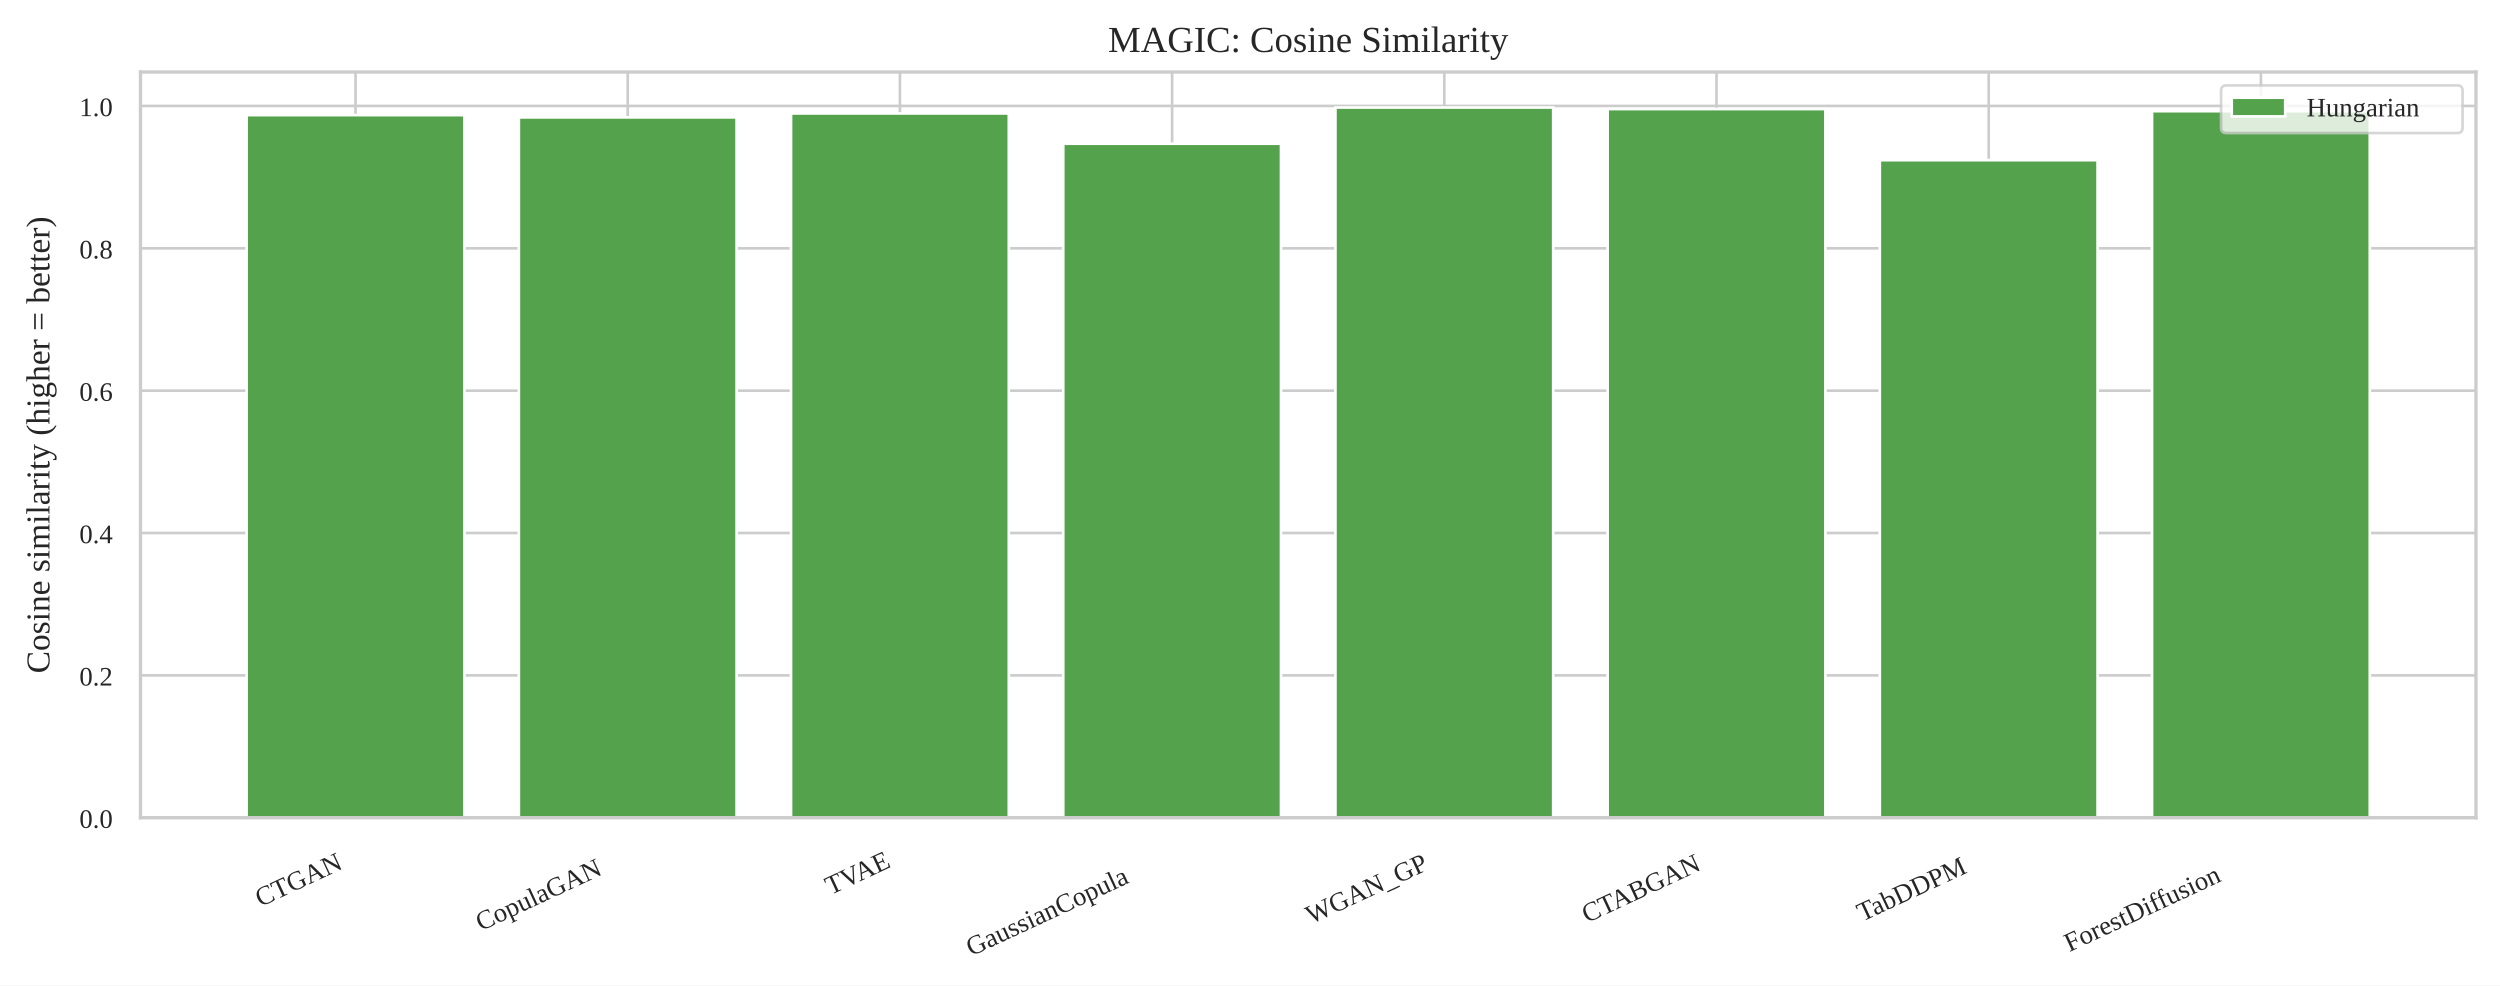
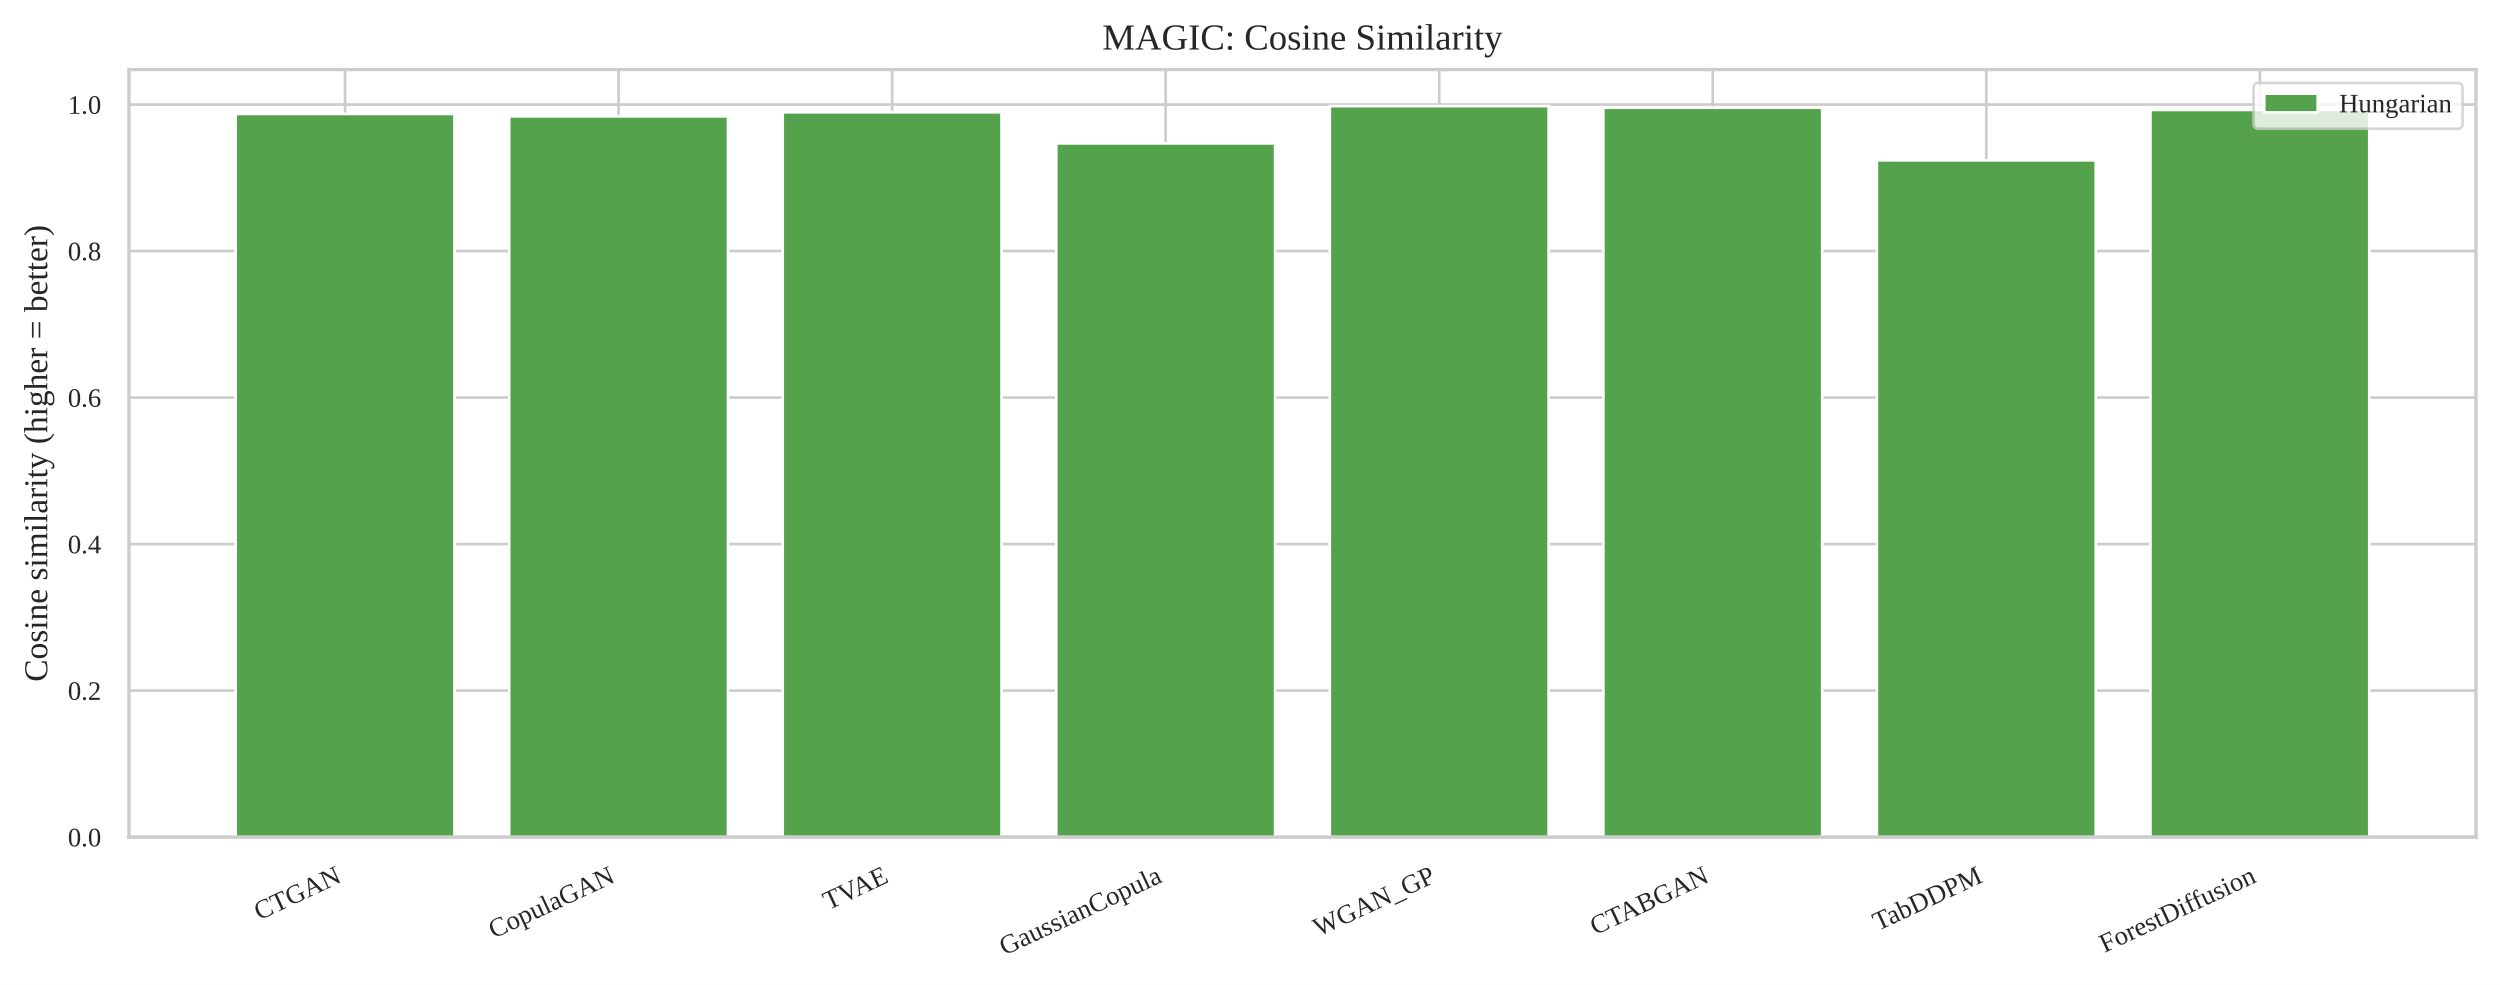
- <svg xmlns="http://www.w3.org/2000/svg" width="748.16pt" height="294.938pt" viewBox="0 0 748.16 294.938" version="1.1">
+ <svg xmlns="http://www.w3.org/2000/svg" width="748.307pt" height="294.801pt" viewBox="0 0 748.307 294.801" version="1.1">
  <defs>
    <style type="text/css">*{stroke-linejoin: round; stroke-linecap: butt}</style>
  </defs>
  <g id="figure_1">
    <g id="patch_1">
-       <path d="M 0 294.938  L 748.16 294.938  L 748.16 0  L 0 0  z " style="fill: #ffffff" />
+       <path d="M 0 294.801  L 748.307 294.801  L 748.307 0  L 0 0  z " style="fill: #ffffff" />
    </g>
    <g id="axes_1">
      <g id="patch_2">
-         <path d="M 42.043 244.721  L 740.96 244.721  L 740.96 21.558  L 42.043 21.558  z " style="fill: #ffffff" />
+         <path d="M 38.597 250.564  L 741.107 250.564  L 741.107 20.833  L 38.597 20.833  z " style="fill: #ffffff" />
      </g>
      <g id="matplotlib.axis_1">
        <g id="xtick_1">
          <g id="line2d_1">
-             <path d="M 106.395 244.721  L 106.395 21.558  " clip-path="url(#p81566ec9c5)" style="fill: none; stroke: #cccccc; stroke-width: 0.8; stroke-linecap: round" />
+             <path d="M 103.28 250.564  L 103.28 20.833  " clip-path="url(#pbed89c40a7)" style="fill: none; stroke: #cccccc; stroke-width: 0.8; stroke-linecap: round" />
          </g>
          <g id="text_1">
-             <text style="font-size: 8px; font-family: 'Times New Roman', 'Times', 'Nimbus Roman', 'Liberation Serif', 'DejaVu Serif', serif; fill: #262626" transform="translate(77.93539 271.4731) rotate(-25)">CTGAN</text>
+             <text style="font-size: 8px; font-family: 'Times New Roman', 'Times', 'Nimbus Roman', 'Liberation Serif', 'TeX Gyre Termes', 'DejaVu Serif', serif; fill: #262626" transform="translate(77.58682 275.5403) rotate(-25)">CTGAN</text>
          </g>
        </g>
        <g id="xtick_2">
          <g id="line2d_2">
-             <path d="M 187.854 244.721  L 187.854 21.558  " clip-path="url(#p81566ec9c5)" style="fill: none; stroke: #cccccc; stroke-width: 0.8; stroke-linecap: round" />
+             <path d="M 185.158 250.564  L 185.158 20.833  " clip-path="url(#pbed89c40a7)" style="fill: none; stroke: #cccccc; stroke-width: 0.8; stroke-linecap: round" />
          </g>
          <g id="text_2">
-             <text style="font-size: 8px; font-family: 'Times New Roman', 'Times', 'Nimbus Roman', 'Liberation Serif', 'DejaVu Serif', serif; fill: #262626" transform="translate(143.9123 278.6924) rotate(-25)">CopulaGAN</text>
+             <text style="font-size: 8px; font-family: 'Times New Roman', 'Times', 'Nimbus Roman', 'Liberation Serif', 'TeX Gyre Termes', 'DejaVu Serif', serif; fill: #262626" transform="translate(147.7844 280.9868) rotate(-25)">CopulaGAN</text>
          </g>
        </g>
        <g id="xtick_3">
          <g id="line2d_3">
-             <path d="M 269.313 244.721  L 269.313 21.558  " clip-path="url(#p81566ec9c5)" style="fill: none; stroke: #cccccc; stroke-width: 0.8; stroke-linecap: round" />
+             <path d="M 267.035 250.564  L 267.035 20.833  " clip-path="url(#pbed89c40a7)" style="fill: none; stroke: #cccccc; stroke-width: 0.8; stroke-linecap: round" />
          </g>
          <g id="text_3">
-             <text style="font-size: 8px; font-family: 'Times New Roman', 'Times', 'Nimbus Roman', 'Liberation Serif', 'DejaVu Serif', serif; fill: #262626" transform="translate(248.4979 267.9083) rotate(-25)">TVAE</text>
+             <text style="font-size: 8px; font-family: 'Times New Roman', 'Times', 'Nimbus Roman', 'Liberation Serif', 'TeX Gyre Termes', 'DejaVu Serif', serif; fill: #262626" transform="translate(247.9195 272.4731) rotate(-25)">TVAE</text>
          </g>
        </g>
        <g id="xtick_4">
          <g id="line2d_4">
-             <path d="M 350.772 244.721  L 350.772 21.558  " clip-path="url(#p81566ec9c5)" style="fill: none; stroke: #cccccc; stroke-width: 0.8; stroke-linecap: round" />
+             <path d="M 348.913 250.564  L 348.913 20.833  " clip-path="url(#pbed89c40a7)" style="fill: none; stroke: #cccccc; stroke-width: 0.8; stroke-linecap: round" />
          </g>
          <g id="text_4">
-             <text style="font-size: 8px; font-family: 'Times New Roman', 'Times', 'Nimbus Roman', 'Liberation Serif', 'DejaVu Serif', serif; fill: #262626" transform="translate(290.6649 286.2304) rotate(-25)">GaussianCopula</text>
+             <text style="font-size: 8px; font-family: 'Times New Roman', 'Times', 'Nimbus Roman', 'Liberation Serif', 'TeX Gyre Termes', 'DejaVu Serif', serif; fill: #262626" transform="translate(300.6661 286.0571) rotate(-25)">GaussianCopula</text>
          </g>
        </g>
        <g id="xtick_5">
          <g id="line2d_5">
-             <path d="M 432.231 244.721  L 432.231 21.558  " clip-path="url(#p81566ec9c5)" style="fill: none; stroke: #cccccc; stroke-width: 0.8; stroke-linecap: round" />
+             <path d="M 430.791 250.564  L 430.791 20.833  " clip-path="url(#pbed89c40a7)" style="fill: none; stroke: #cccccc; stroke-width: 0.8; stroke-linecap: round" />
          </g>
          <g id="text_5">
-             <text style="font-size: 8px; font-family: 'Times New Roman', 'Times', 'Nimbus Roman', 'Liberation Serif', 'DejaVu Serif', serif; fill: #262626" transform="translate(392.3129 276.6441) rotate(-25)">WGAN_GP</text>
+             <text style="font-size: 8px; font-family: 'Times New Roman', 'Times', 'Nimbus Roman', 'Liberation Serif', 'TeX Gyre Termes', 'DejaVu Serif', serif; fill: #262626" transform="translate(394.6248 280.4236) rotate(-25)">WGAN_GP</text>
          </g>
        </g>
        <g id="xtick_6">
          <g id="line2d_6">
-             <path d="M 513.69 244.721  L 513.69 21.558  " clip-path="url(#p81566ec9c5)" style="fill: none; stroke: #cccccc; stroke-width: 0.8; stroke-linecap: round" />
+             <path d="M 512.668 250.564  L 512.668 20.833  " clip-path="url(#pbed89c40a7)" style="fill: none; stroke: #cccccc; stroke-width: 0.8; stroke-linecap: round" />
          </g>
          <g id="text_6">
-             <text style="font-size: 8px; font-family: 'Times New Roman', 'Times', 'Nimbus Roman', 'Liberation Serif', 'DejaVu Serif', serif; fill: #262626" transform="translate(474.9285 276.2766) rotate(-25)">CTABGAN</text>
+             <text style="font-size: 8px; font-family: 'Times New Roman', 'Times', 'Nimbus Roman', 'Liberation Serif', 'TeX Gyre Termes', 'DejaVu Serif', serif; fill: #262626" transform="translate(477.4823 279.9667) rotate(-25)">CTABGAN</text>
          </g>
        </g>
        <g id="xtick_7">
          <g id="line2d_7">
-             <path d="M 595.149 244.721  L 595.149 21.558  " clip-path="url(#p81566ec9c5)" style="fill: none; stroke: #cccccc; stroke-width: 0.8; stroke-linecap: round" />
+             <path d="M 594.546 250.564  L 594.546 20.833  " clip-path="url(#pbed89c40a7)" style="fill: none; stroke: #cccccc; stroke-width: 0.8; stroke-linecap: round" />
          </g>
          <g id="text_7">
-             <text style="font-size: 8px; font-family: 'Times New Roman', 'Times', 'Nimbus Roman', 'Liberation Serif', 'DejaVu Serif', serif; fill: #262626" transform="translate(557.2789 275.8609) rotate(-25)">TabDDPM</text>
+             <text style="font-size: 8px; font-family: 'Times New Roman', 'Times', 'Nimbus Roman', 'Liberation Serif', 'TeX Gyre Termes', 'DejaVu Serif', serif; fill: #262626" transform="translate(562.1094 278.6846) rotate(-25)">TabDDPM</text>
          </g>
        </g>
        <g id="xtick_8">
          <g id="line2d_8">
-             <path d="M 676.607 244.721  L 676.607 21.558  " clip-path="url(#p81566ec9c5)" style="fill: none; stroke: #cccccc; stroke-width: 0.8; stroke-linecap: round" />
+             <path d="M 676.423 250.564  L 676.423 20.833  " clip-path="url(#pbed89c40a7)" style="fill: none; stroke: #cccccc; stroke-width: 0.8; stroke-linecap: round" />
          </g>
          <g id="text_8">
-             <text style="font-size: 8px; font-family: 'Times New Roman', 'Times', 'Nimbus Roman', 'Liberation Serif', 'DejaVu Serif', serif; fill: #262626" transform="translate(619.2726 284.9377) rotate(-25)">ForestDiffusion</text>
+             <text style="font-size: 8px; font-family: 'Times New Roman', 'Times', 'Nimbus Roman', 'Liberation Serif', 'TeX Gyre Termes', 'DejaVu Serif', serif; fill: #262626" transform="translate(629.9132 285.2473) rotate(-25)">ForestDiffusion</text>
          </g>
        </g>
      </g>
      <g id="matplotlib.axis_2">
        <g id="ytick_1">
          <g id="line2d_9">
-             <path d="M 42.043 244.721  L 740.96 244.721  " clip-path="url(#p81566ec9c5)" style="fill: none; stroke: #cccccc; stroke-width: 0.8; stroke-linecap: round" />
+             <path d="M 38.597 250.564  L 741.107 250.564  " clip-path="url(#pbed89c40a7)" style="fill: none; stroke: #cccccc; stroke-width: 0.8; stroke-linecap: round" />
          </g>
          <g id="text_9">
-             <text style="font-size: 8px; font-family: 'Times New Roman', 'Times', 'Nimbus Roman', 'Liberation Serif', 'DejaVu Serif', serif; text-anchor: end; fill: #262626" x="33.743" y="247.76" transform="rotate(-0 33.74281 247.76)">0.0</text>
+             <text style="font-size: 8px; font-family: 'Times New Roman', 'Times', 'Nimbus Roman', 'Liberation Serif', 'TeX Gyre Termes', 'DejaVu Serif', serif; text-anchor: end; fill: #262626" x="30.297" y="253.34" transform="rotate(-0 30.29688 253.3395)">0.0</text>
          </g>
        </g>
        <g id="ytick_2">
          <g id="line2d_10">
-             <path d="M 42.043 202.119  L 740.96 202.119  " clip-path="url(#p81566ec9c5)" style="fill: none; stroke: #cccccc; stroke-width: 0.8; stroke-linecap: round" />
+             <path d="M 38.597 206.708  L 741.107 206.708  " clip-path="url(#pbed89c40a7)" style="fill: none; stroke: #cccccc; stroke-width: 0.8; stroke-linecap: round" />
          </g>
          <g id="text_10">
-             <text style="font-size: 8px; font-family: 'Times New Roman', 'Times', 'Nimbus Roman', 'Liberation Serif', 'DejaVu Serif', serif; text-anchor: end; fill: #262626" x="33.743" y="205.158" transform="rotate(-0 33.74281 205.1579)">0.2</text>
+             <text style="font-size: 8px; font-family: 'Times New Roman', 'Times', 'Nimbus Roman', 'Liberation Serif', 'TeX Gyre Termes', 'DejaVu Serif', serif; text-anchor: end; fill: #262626" x="30.297" y="209.483" transform="rotate(-0 30.29688 209.4835)">0.2</text>
          </g>
        </g>
        <g id="ytick_3">
          <g id="line2d_11">
-             <path d="M 42.043 159.516  L 740.96 159.516  " clip-path="url(#p81566ec9c5)" style="fill: none; stroke: #cccccc; stroke-width: 0.8; stroke-linecap: round" />
+             <path d="M 38.597 162.852  L 741.107 162.852  " clip-path="url(#pbed89c40a7)" style="fill: none; stroke: #cccccc; stroke-width: 0.8; stroke-linecap: round" />
          </g>
          <g id="text_11">
-             <text style="font-size: 8px; font-family: 'Times New Roman', 'Times', 'Nimbus Roman', 'Liberation Serif', 'DejaVu Serif', serif; text-anchor: end; fill: #262626" x="33.743" y="162.556" transform="rotate(-0 33.74281 162.5559)">0.4</text>
+             <text style="font-size: 8px; font-family: 'Times New Roman', 'Times', 'Nimbus Roman', 'Liberation Serif', 'TeX Gyre Termes', 'DejaVu Serif', serif; text-anchor: end; fill: #262626" x="30.297" y="165.627" transform="rotate(-0 30.29688 165.6275)">0.4</text>
          </g>
        </g>
        <g id="ytick_4">
          <g id="line2d_12">
-             <path d="M 42.043 116.914  L 740.96 116.914  " clip-path="url(#p81566ec9c5)" style="fill: none; stroke: #cccccc; stroke-width: 0.8; stroke-linecap: round" />
+             <path d="M 38.597 118.996  L 741.107 118.996  " clip-path="url(#pbed89c40a7)" style="fill: none; stroke: #cccccc; stroke-width: 0.8; stroke-linecap: round" />
          </g>
          <g id="text_12">
-             <text style="font-size: 8px; font-family: 'Times New Roman', 'Times', 'Nimbus Roman', 'Liberation Serif', 'DejaVu Serif', serif; text-anchor: end; fill: #262626" x="33.743" y="119.954" transform="rotate(-0 33.74281 119.9538)">0.6</text>
+             <text style="font-size: 8px; font-family: 'Times New Roman', 'Times', 'Nimbus Roman', 'Liberation Serif', 'TeX Gyre Termes', 'DejaVu Serif', serif; text-anchor: end; fill: #262626" x="30.297" y="121.771" transform="rotate(-0 30.29688 121.7714)">0.6</text>
          </g>
        </g>
        <g id="ytick_5">
          <g id="line2d_13">
-             <path d="M 42.043 74.312  L 740.96 74.312  " clip-path="url(#p81566ec9c5)" style="fill: none; stroke: #cccccc; stroke-width: 0.8; stroke-linecap: round" />
+             <path d="M 38.597 75.14  L 741.107 75.14  " clip-path="url(#pbed89c40a7)" style="fill: none; stroke: #cccccc; stroke-width: 0.8; stroke-linecap: round" />
          </g>
          <g id="text_13">
-             <text style="font-size: 8px; font-family: 'Times New Roman', 'Times', 'Nimbus Roman', 'Liberation Serif', 'DejaVu Serif', serif; text-anchor: end; fill: #262626" x="33.743" y="77.352" transform="rotate(-0 33.74281 77.35171)">0.8</text>
+             <text style="font-size: 8px; font-family: 'Times New Roman', 'Times', 'Nimbus Roman', 'Liberation Serif', 'TeX Gyre Termes', 'DejaVu Serif', serif; text-anchor: end; fill: #262626" x="30.297" y="77.915" transform="rotate(-0 30.29688 77.91541)">0.8</text>
          </g>
        </g>
        <g id="ytick_6">
          <g id="line2d_14">
-             <path d="M 42.043 31.71  L 740.96 31.71  " clip-path="url(#p81566ec9c5)" style="fill: none; stroke: #cccccc; stroke-width: 0.8; stroke-linecap: round" />
+             <path d="M 38.597 31.284  L 741.107 31.284  " clip-path="url(#pbed89c40a7)" style="fill: none; stroke: #cccccc; stroke-width: 0.8; stroke-linecap: round" />
          </g>
          <g id="text_14">
-             <text style="font-size: 8px; font-family: 'Times New Roman', 'Times', 'Nimbus Roman', 'Liberation Serif', 'DejaVu Serif', serif; text-anchor: end; fill: #262626" x="33.743" y="34.75" transform="rotate(-0 33.74281 34.74963)">1.0</text>
+             <text style="font-size: 8px; font-family: 'Times New Roman', 'Times', 'Nimbus Roman', 'Liberation Serif', 'TeX Gyre Termes', 'DejaVu Serif', serif; text-anchor: end; fill: #262626" x="30.297" y="34.059" transform="rotate(-0 30.29688 34.05939)">1.0</text>
          </g>
        </g>
        <g id="text_15">
-           <text style="font-size: 10px; font-family: 'Times New Roman', 'Times', 'Nimbus Roman', 'Liberation Serif', 'DejaVu Serif', serif; text-anchor: middle; fill: #262626" x="14.798" y="133.139" transform="rotate(-90 14.79844 133.1395)">Cosine similarity (higher = better)</text>
+           <text style="font-size: 10px; font-family: 'Times New Roman', 'Times', 'Nimbus Roman', 'Liberation Serif', 'TeX Gyre Termes', 'DejaVu Serif', serif; text-anchor: middle; fill: #262626" x="14.139" y="135.698" transform="rotate(-90 14.13906 135.6984)">Cosine similarity (higher = better)</text>
        </g>
      </g>
      <g id="patch_3">
-         <path d="M 73.812 244.721  L 138.979 244.721  L 138.979 34.455  L 73.812 34.455  z " clip-path="url(#p81566ec9c5)" style="fill: #54a24b; stroke: #ffffff; stroke-width: 0.8; stroke-linejoin: miter" />
+         <path d="M 70.529 250.564  L 136.031 250.564  L 136.031 34.109  L 70.529 34.109  z " clip-path="url(#pbed89c40a7)" style="fill: #54a24b; stroke: #ffffff; stroke-width: 0.8; stroke-linejoin: miter" />
      </g>
      <g id="patch_4">
-         <path d="M 155.271 244.721  L 220.438 244.721  L 220.438 35.136  L 155.271 35.136  z " clip-path="url(#p81566ec9c5)" style="fill: #54a24b; stroke: #ffffff; stroke-width: 0.8; stroke-linejoin: miter" />
+         <path d="M 152.407 250.564  L 217.909 250.564  L 217.909 34.811  L 152.407 34.811  z " clip-path="url(#pbed89c40a7)" style="fill: #54a24b; stroke: #ffffff; stroke-width: 0.8; stroke-linejoin: miter" />
      </g>
      <g id="patch_5">
-         <path d="M 236.73 244.721  L 301.897 244.721  L 301.897 33.961  L 236.73 33.961  z " clip-path="url(#p81566ec9c5)" style="fill: #54a24b; stroke: #ffffff; stroke-width: 0.8; stroke-linejoin: miter" />
+         <path d="M 234.284 250.564  L 299.786 250.564  L 299.786 33.601  L 234.284 33.601  z " clip-path="url(#pbed89c40a7)" style="fill: #54a24b; stroke: #ffffff; stroke-width: 0.8; stroke-linejoin: miter" />
      </g>
      <g id="patch_6">
-         <path d="M 318.188 244.721  L 383.356 244.721  L 383.356 43.018  L 318.188 43.018  z " clip-path="url(#p81566ec9c5)" style="fill: #54a24b; stroke: #ffffff; stroke-width: 0.8; stroke-linejoin: miter" />
+         <path d="M 316.162 250.564  L 381.664 250.564  L 381.664 42.924  L 316.162 42.924  z " clip-path="url(#pbed89c40a7)" style="fill: #54a24b; stroke: #ffffff; stroke-width: 0.8; stroke-linejoin: miter" />
      </g>
      <g id="patch_7">
-         <path d="M 399.647 244.721  L 464.814 244.721  L 464.814 32.185  L 399.647 32.185  z " clip-path="url(#p81566ec9c5)" style="fill: #54a24b; stroke: #ffffff; stroke-width: 0.8; stroke-linejoin: miter" />
+         <path d="M 398.039 250.564  L 463.542 250.564  L 463.542 31.773  L 398.039 31.773  z " clip-path="url(#pbed89c40a7)" style="fill: #54a24b; stroke: #ffffff; stroke-width: 0.8; stroke-linejoin: miter" />
      </g>
      <g id="patch_8">
-         <path d="M 481.106 244.721  L 546.273 244.721  L 546.273 32.639  L 481.106 32.639  z " clip-path="url(#p81566ec9c5)" style="fill: #54a24b; stroke: #ffffff; stroke-width: 0.8; stroke-linejoin: miter" />
+         <path d="M 479.917 250.564  L 545.419 250.564  L 545.419 32.239  L 479.917 32.239  z " clip-path="url(#pbed89c40a7)" style="fill: #54a24b; stroke: #ffffff; stroke-width: 0.8; stroke-linejoin: miter" />
      </g>
      <g id="patch_9">
-         <path d="M 562.565 244.721  L 627.732 244.721  L 627.732 47.933  L 562.565 47.933  z " clip-path="url(#p81566ec9c5)" style="fill: #54a24b; stroke: #ffffff; stroke-width: 0.8; stroke-linejoin: miter" />
+         <path d="M 561.795 250.564  L 627.297 250.564  L 627.297 47.984  L 561.795 47.984  z " clip-path="url(#pbed89c40a7)" style="fill: #54a24b; stroke: #ffffff; stroke-width: 0.8; stroke-linejoin: miter" />
      </g>
      <g id="patch_10">
-         <path d="M 644.024 244.721  L 709.191 244.721  L 709.191 33.278  L 644.024 33.278  z " clip-path="url(#p81566ec9c5)" style="fill: #54a24b; stroke: #ffffff; stroke-width: 0.8; stroke-linejoin: miter" />
+         <path d="M 643.672 250.564  L 709.174 250.564  L 709.174 32.898  L 643.672 32.898  z " clip-path="url(#pbed89c40a7)" style="fill: #54a24b; stroke: #ffffff; stroke-width: 0.8; stroke-linejoin: miter" />
      </g>
      <g id="patch_11">
-         <path d="M 42.043 244.721  L 42.043 21.558  " style="fill: none; stroke: #cccccc; stroke-linejoin: miter; stroke-linecap: square" />
+         <path d="M 38.597 250.564  L 38.597 20.833  " style="fill: none; stroke: #cccccc; stroke-linejoin: miter; stroke-linecap: square" />
      </g>
      <g id="patch_12">
-         <path d="M 740.96 244.721  L 740.96 21.558  " style="fill: none; stroke: #cccccc; stroke-linejoin: miter; stroke-linecap: square" />
+         <path d="M 741.107 250.564  L 741.107 20.833  " style="fill: none; stroke: #cccccc; stroke-linejoin: miter; stroke-linecap: square" />
      </g>
      <g id="patch_13">
-         <path d="M 42.043 244.721  L 740.96 244.721  " style="fill: none; stroke: #cccccc; stroke-linejoin: miter; stroke-linecap: square" />
+         <path d="M 38.597 250.564  L 741.107 250.564  " style="fill: none; stroke: #cccccc; stroke-linejoin: miter; stroke-linecap: square" />
      </g>
      <g id="patch_14">
-         <path d="M 42.043 21.558  L 740.96 21.558  " style="fill: none; stroke: #cccccc; stroke-linejoin: miter; stroke-linecap: square" />
+         <path d="M 38.597 20.833  L 741.107 20.833  " style="fill: none; stroke: #cccccc; stroke-linejoin: miter; stroke-linecap: square" />
      </g>
      <g id="text_16">
-         <text style="font-size: 11px; font-family: 'Times New Roman', 'Times', 'Nimbus Roman', 'Liberation Serif', 'DejaVu Serif', serif; text-anchor: middle; fill: #262626" x="391.501" y="15.558" transform="rotate(-0 391.5014 15.55828)">MAGIC: Cosine Similarity</text>
+         <text style="font-size: 11px; font-family: 'Times New Roman', 'Times', 'Nimbus Roman', 'Liberation Serif', 'TeX Gyre Termes', 'DejaVu Serif', serif; text-anchor: middle; fill: #262626" x="389.852" y="14.833" transform="rotate(-0 389.8517 14.83297)">MAGIC: Cosine Similarity</text>
      </g>
      <g id="legend_1">
        <g id="patch_15">
-           <path d="M 666.283 39.815  L 735.36 39.815  Q 736.96 39.815 736.96 38.215  L 736.96 27.158  Q 736.96 25.558 735.36 25.558  L 666.283 25.558  Q 664.683 25.558 664.683 27.158  L 664.683 38.215  Q 664.683 39.815 666.283 39.815  z " style="fill: #ffffff; opacity: 0.8; stroke: #cccccc; stroke-width: 0.8; stroke-linejoin: miter" />
+           <path d="M 676.14 38.559  L 735.507 38.559  Q 737.107 38.559 737.107 36.959  L 737.107 26.433  Q 737.107 24.833 735.507 24.833  L 676.14 24.833  Q 674.54 24.833 674.54 26.433  L 674.54 36.959  Q 674.54 38.559 676.14 38.559  z " style="fill: #ffffff; opacity: 0.8; stroke: #cccccc; stroke-width: 0.8; stroke-linejoin: miter" />
        </g>
        <g id="patch_16">
-           <path d="M 667.883 34.837  L 683.883 34.837  L 683.883 29.237  L 667.883 29.237  z " style="fill: #54a24b; stroke: #ffffff; stroke-width: 0.8; stroke-linejoin: miter" />
+           <path d="M 677.74 33.633  L 693.74 33.633  L 693.74 28.033  L 677.74 28.033  z " style="fill: #54a24b; stroke: #ffffff; stroke-width: 0.8; stroke-linejoin: miter" />
        </g>
        <g id="text_17">
-           <text style="font-size: 8px; font-family: 'Times New Roman', 'Times', 'Nimbus Roman', 'Liberation Serif', 'DejaVu Serif', serif; text-anchor: start; fill: #262626" x="690.283" y="34.837" transform="rotate(-0 690.2825 34.83703)">Hungarian</text>
+           <text style="font-size: 8px; font-family: 'Times New Roman', 'Times', 'Nimbus Roman', 'Liberation Serif', 'TeX Gyre Termes', 'DejaVu Serif', serif; text-anchor: start; fill: #262626" x="700.14" y="33.633" transform="rotate(-0 700.1403 33.63297)">Hungarian</text>
        </g>
      </g>
    </g>
  </g>
  <defs>
-     <clipPath id="p81566ec9c5">
-       <rect x="42.043" y="21.558" width="698.917" height="223.162" />
+     <clipPath id="pbed89c40a7">
+       <rect x="38.597" y="20.833" width="702.51" height="229.731" />
    </clipPath>
  </defs>
</svg>
